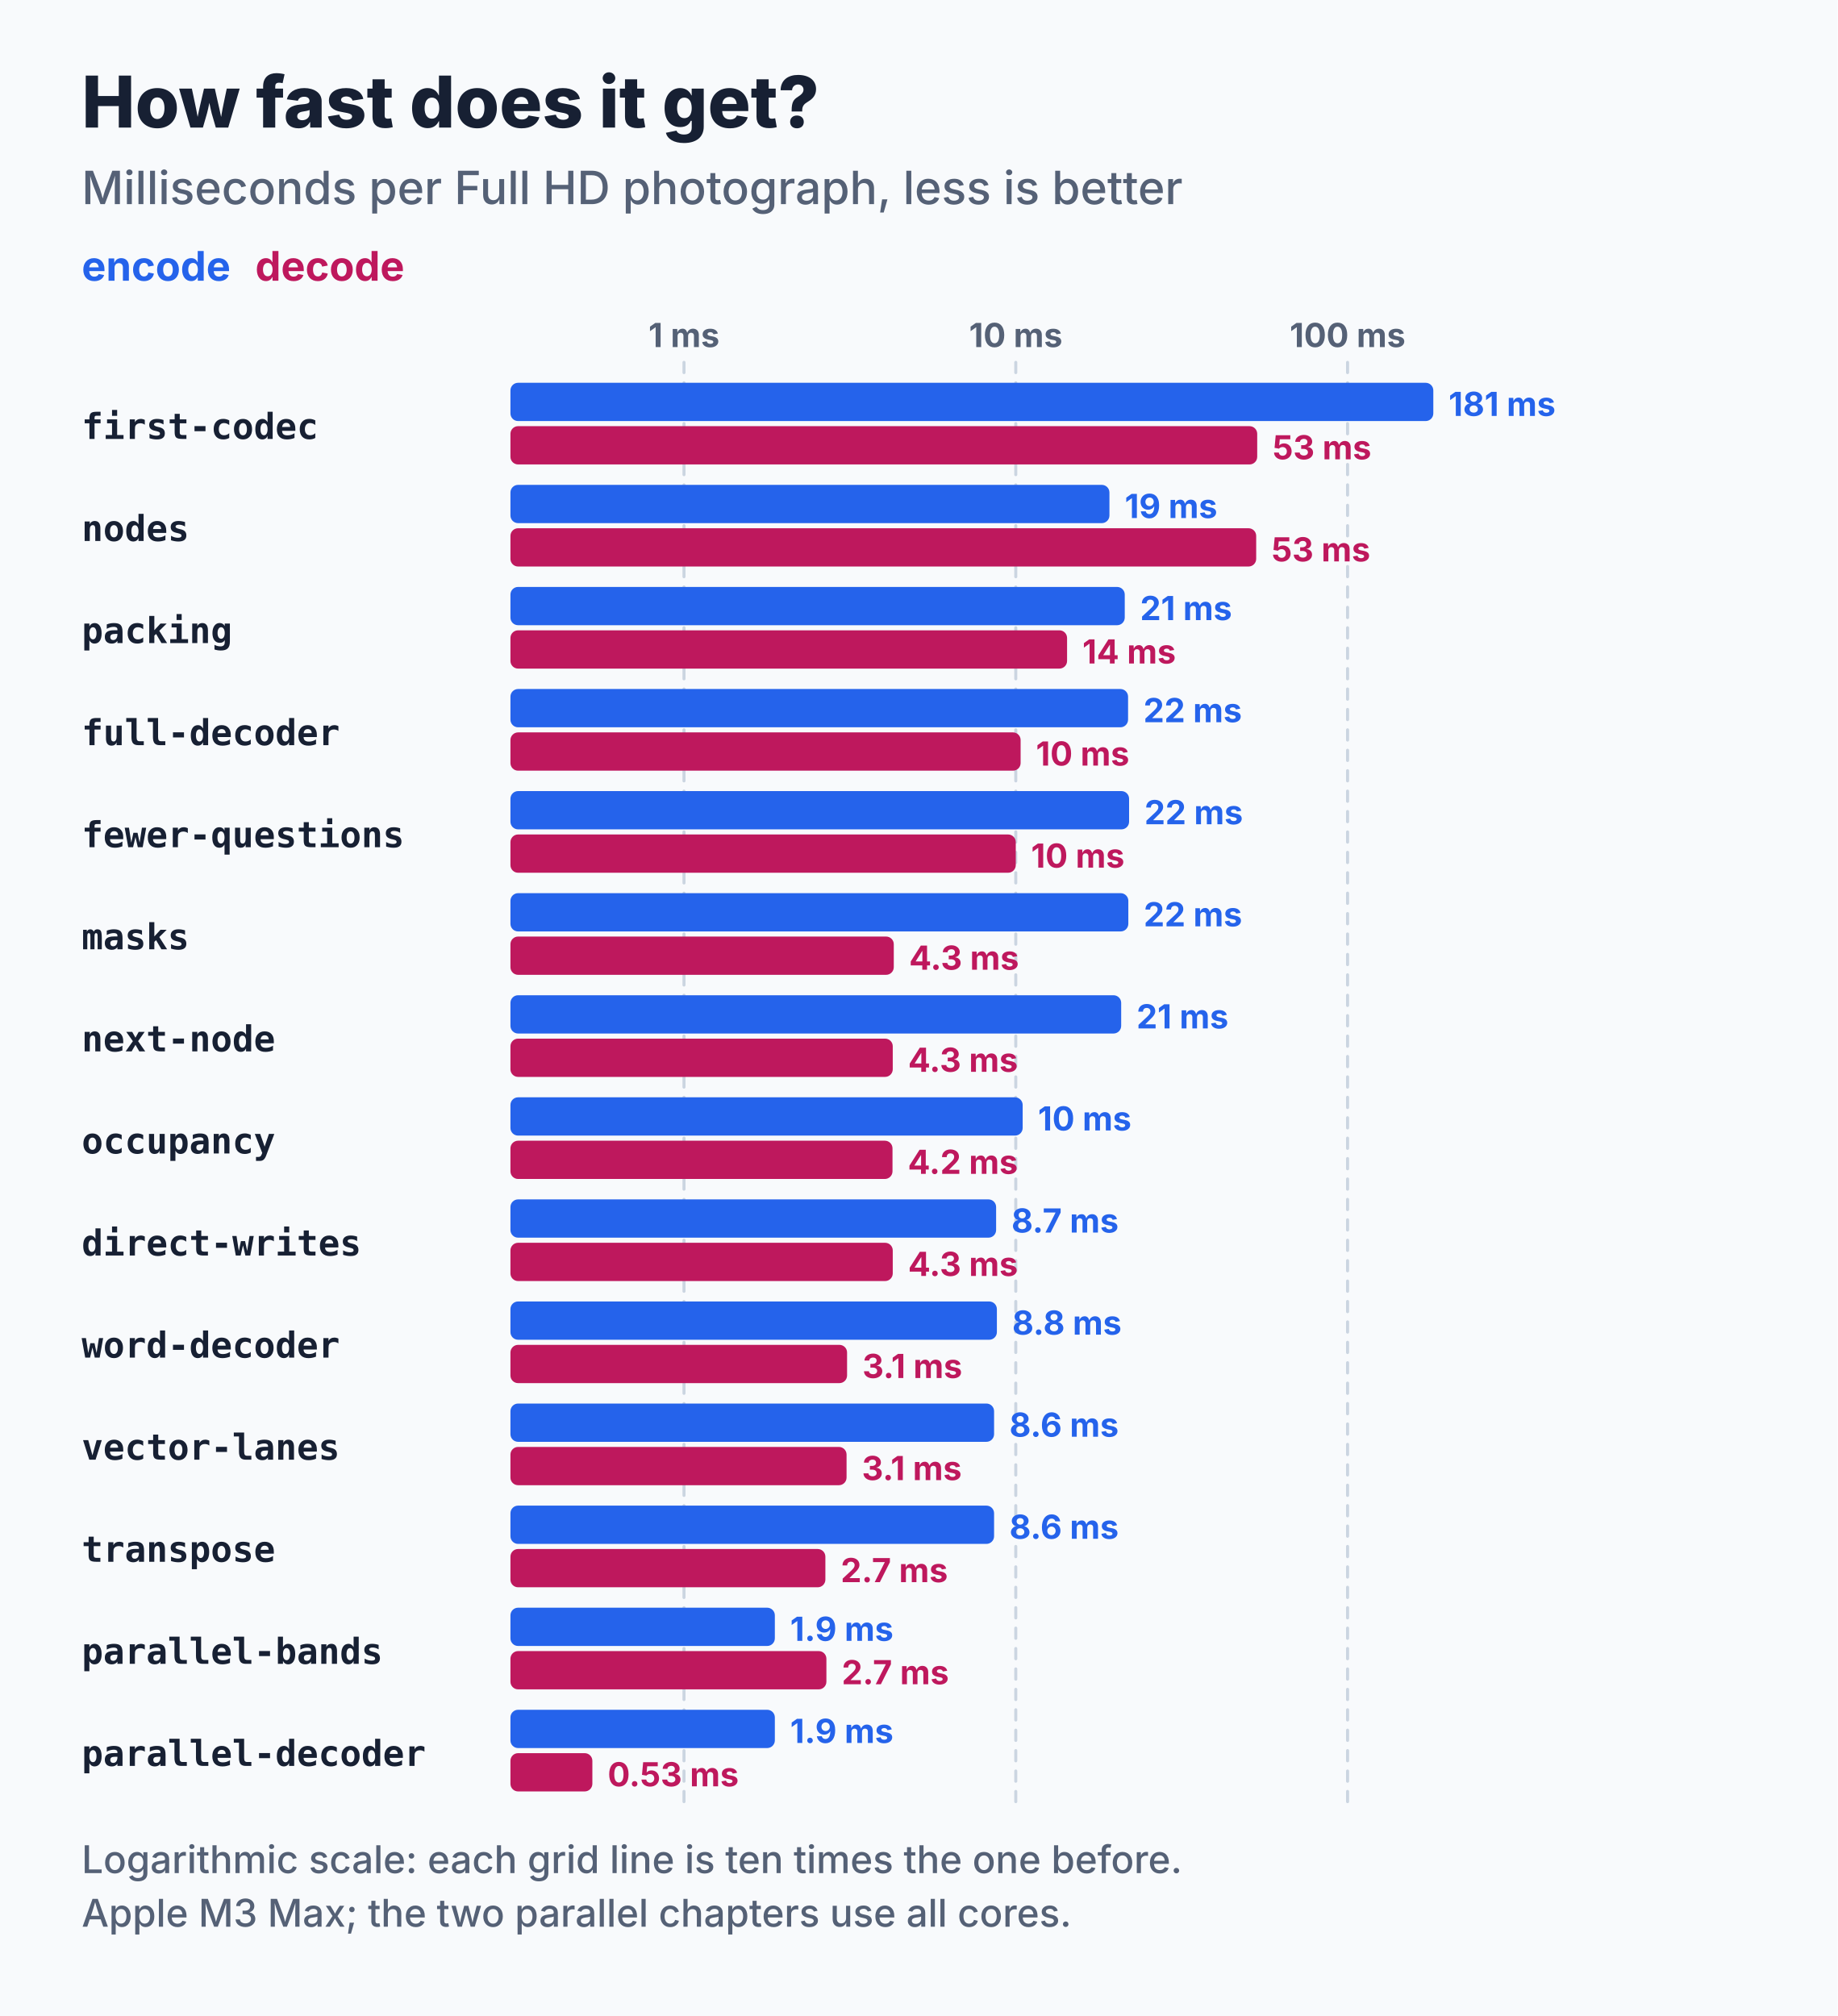
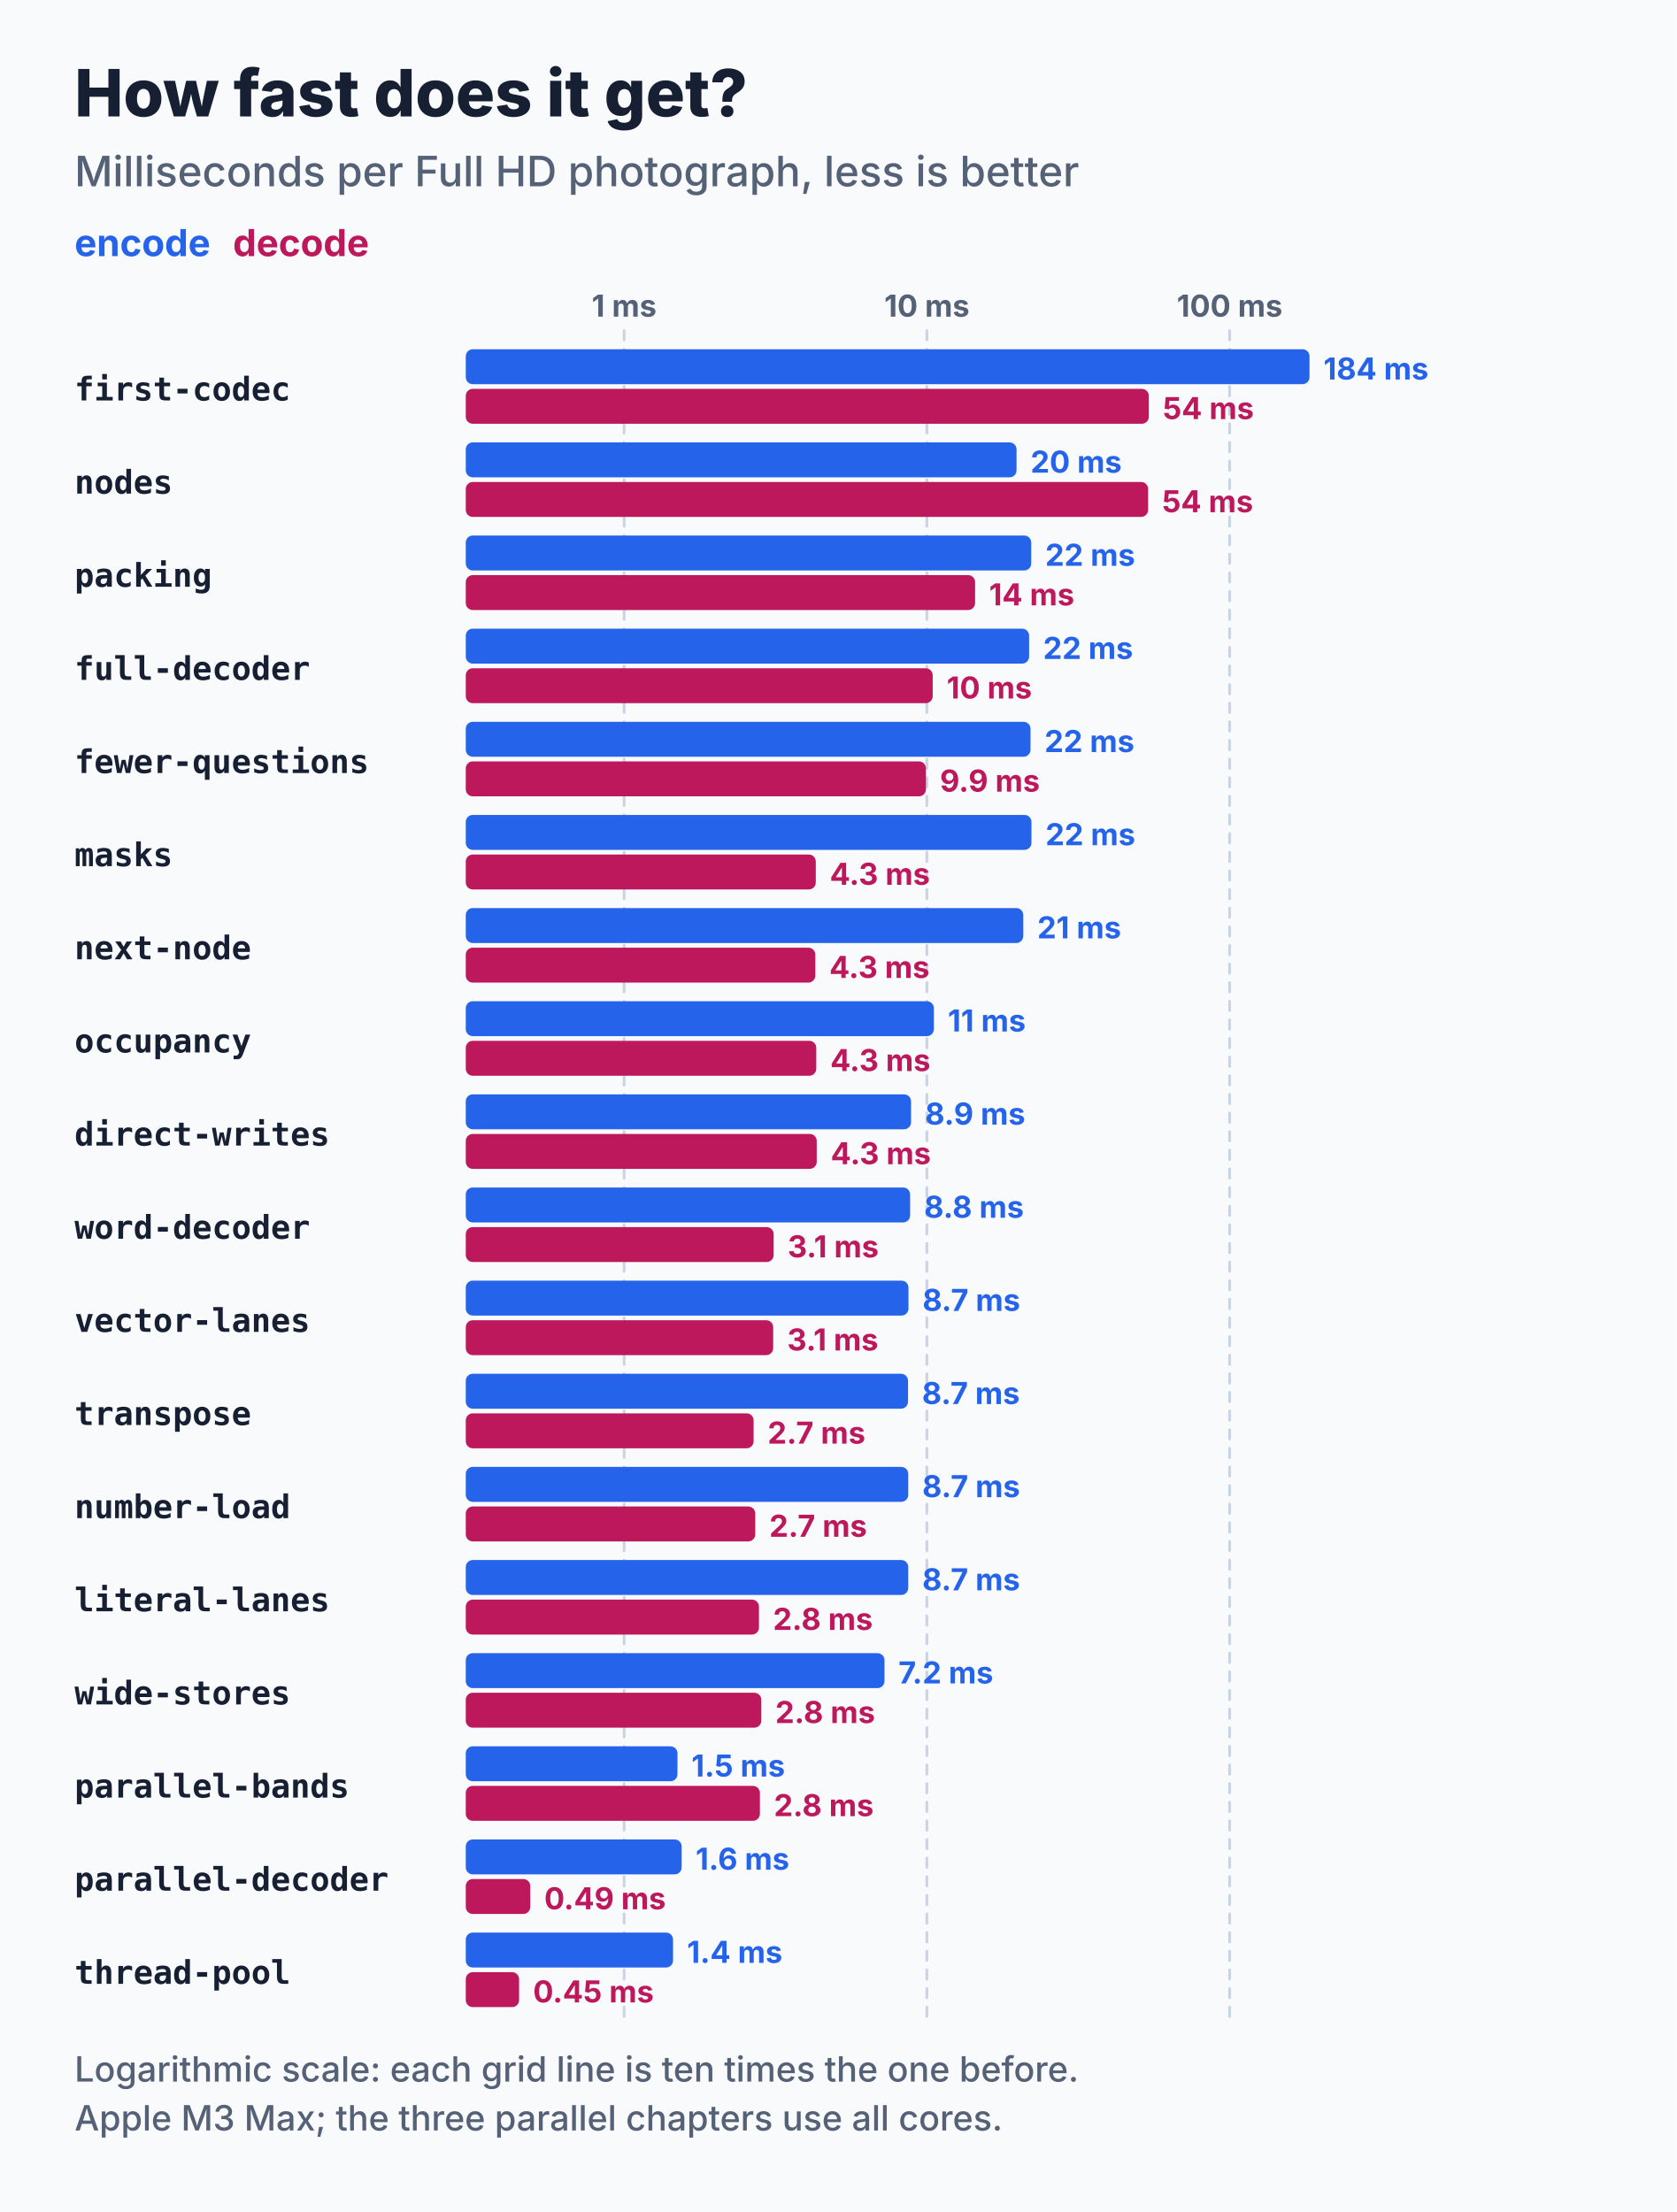
- <svg xmlns="http://www.w3.org/2000/svg" width="720" height="790" viewBox="0 0 720 790" role="img" aria-labelledby="figure-title figure-description">
+ <svg xmlns="http://www.w3.org/2000/svg" width="720" height="950" viewBox="0 0 720 950" role="img" aria-labelledby="figure-title figure-description">
  <defs>
    <marker id="arrow-blue" viewBox="0 0 10 10" refX="9" refY="5" markerWidth="7" markerHeight="7" orient="auto-start-reverse">
      <path d="M 0 0 L 10 5 L 0 10 z" fill="context-stroke" />
    </marker>
    <marker id="arrow-magenta" viewBox="0 0 10 10" refX="9" refY="5" markerWidth="7" markerHeight="7" orient="auto-start-reverse">
      <path d="M 0 0 L 10 5 L 0 10 z" fill="context-stroke" />
    </marker>
    <marker id="arrow-gold" viewBox="0 0 10 10" refX="9" refY="5" markerWidth="7" markerHeight="7" orient="auto-start-reverse">
      <path d="M 0 0 L 10 5 L 0 10 z" fill="context-stroke" />
    </marker>
    <filter id="card-shadow" x="-10%" y="-10%" width="120%" height="130%">
      <feDropShadow dx="0" dy="5" stdDeviation="7" flood-color="#172033" flood-opacity="0.10" />
    </filter>
  </defs>
-   <rect x="0.0" y="0.0" width="720.0" height="790.0" fill="#F8FAFC" stroke="none" />
+   <rect x="0.0" y="0.0" width="720.0" height="950.0" fill="#F8FAFC" stroke="none" />
  <text x="32.0" y="50.0" fill="#172033" font-size="28" font-weight="800" font-family="system-ui, -apple-system, sans-serif" text-anchor="start">How fast does it get?</text>
  <text x="32.0" y="80.0" fill="#556176" font-size="18" font-weight="500" font-family="system-ui, -apple-system, sans-serif" text-anchor="start">Milliseconds per Full HD photograph, less is better</text>
  <text x="32.0" y="110.0" fill="#2563EB" font-size="16" font-weight="700" font-family="system-ui, -apple-system, sans-serif" text-anchor="start">encode</text>
  <text x="100.0" y="110.0" fill="#BE185D" font-size="16" font-weight="700" font-family="system-ui, -apple-system, sans-serif" text-anchor="start">decode</text>
-   <line x1="268.0" y1="142.0" x2="268.0" y2="706.0" stroke="#CBD5E1" stroke-width="1.2" stroke-linecap="round" stroke-dasharray="4 4" />
+   <line x1="268.0" y1="142.0" x2="268.0" y2="866.0" stroke="#CBD5E1" stroke-width="1.2" stroke-linecap="round" stroke-dasharray="4 4" />
  <text x="268.0" y="136.0" fill="#556176" font-size="13" font-weight="650" font-family="system-ui, -apple-system, sans-serif" text-anchor="middle">1 ms</text>
-   <line x1="398.0" y1="142.0" x2="398.0" y2="706.0" stroke="#CBD5E1" stroke-width="1.2" stroke-linecap="round" stroke-dasharray="4 4" />
+   <line x1="398.0" y1="142.0" x2="398.0" y2="866.0" stroke="#CBD5E1" stroke-width="1.2" stroke-linecap="round" stroke-dasharray="4 4" />
  <text x="398.0" y="136.0" fill="#556176" font-size="13" font-weight="650" font-family="system-ui, -apple-system, sans-serif" text-anchor="middle">10 ms</text>
-   <line x1="528.0" y1="142.0" x2="528.0" y2="706.0" stroke="#CBD5E1" stroke-width="1.2" stroke-linecap="round" stroke-dasharray="4 4" />
+   <line x1="528.0" y1="142.0" x2="528.0" y2="866.0" stroke="#CBD5E1" stroke-width="1.2" stroke-linecap="round" stroke-dasharray="4 4" />
  <text x="528.0" y="136.0" fill="#556176" font-size="13" font-weight="650" font-family="system-ui, -apple-system, sans-serif" text-anchor="middle">100 ms</text>
  <text x="32.0" y="172.0" fill="#172033" font-size="14" font-weight="700" font-family="ui-monospace, SFMono-Regular, Menlo, monospace" text-anchor="start" xml-space="preserve">first-codec</text>
-   <rect x="200.0" y="150.0" width="361.6" height="15.0" rx="3.0" fill="#2563EB" stroke="none" />
-   <text x="567.6" y="163.0" fill="#2563EB" font-size="13" font-weight="700" font-family="system-ui, -apple-system, sans-serif" text-anchor="start">181 ms</text>
-   <rect x="200.0" y="167.0" width="292.6" height="15.0" rx="3.0" fill="#BE185D" stroke="none" />
-   <text x="498.6" y="180.0" fill="#BE185D" font-size="13" font-weight="700" font-family="system-ui, -apple-system, sans-serif" text-anchor="start">53 ms</text>
+   <rect x="200.0" y="150.0" width="362.3" height="15.0" rx="3.0" fill="#2563EB" stroke="none" />
+   <text x="568.3" y="163.0" fill="#2563EB" font-size="13" font-weight="700" font-family="system-ui, -apple-system, sans-serif" text-anchor="start">184 ms</text>
+   <rect x="200.0" y="167.0" width="293.3" height="15.0" rx="3.0" fill="#BE185D" stroke="none" />
+   <text x="499.3" y="180.0" fill="#BE185D" font-size="13" font-weight="700" font-family="system-ui, -apple-system, sans-serif" text-anchor="start">54 ms</text>
  <text x="32.0" y="212.0" fill="#172033" font-size="14" font-weight="700" font-family="ui-monospace, SFMono-Regular, Menlo, monospace" text-anchor="start" xml-space="preserve">nodes</text>
-   <rect x="200.0" y="190.0" width="234.7" height="15.0" rx="3.0" fill="#2563EB" stroke="none" />
-   <text x="440.7" y="203.0" fill="#2563EB" font-size="13" font-weight="700" font-family="system-ui, -apple-system, sans-serif" text-anchor="start">19 ms</text>
-   <rect x="200.0" y="207.0" width="292.2" height="15.0" rx="3.0" fill="#BE185D" stroke="none" />
-   <text x="498.2" y="220.0" fill="#BE185D" font-size="13" font-weight="700" font-family="system-ui, -apple-system, sans-serif" text-anchor="start">53 ms</text>
+   <rect x="200.0" y="190.0" width="236.5" height="15.0" rx="3.0" fill="#2563EB" stroke="none" />
+   <text x="442.5" y="203.0" fill="#2563EB" font-size="13" font-weight="700" font-family="system-ui, -apple-system, sans-serif" text-anchor="start">20 ms</text>
+   <rect x="200.0" y="207.0" width="293.0" height="15.0" rx="3.0" fill="#BE185D" stroke="none" />
+   <text x="499.0" y="220.0" fill="#BE185D" font-size="13" font-weight="700" font-family="system-ui, -apple-system, sans-serif" text-anchor="start">54 ms</text>
  <text x="32.0" y="252.0" fill="#172033" font-size="14" font-weight="700" font-family="ui-monospace, SFMono-Regular, Menlo, monospace" text-anchor="start" xml-space="preserve">packing</text>
-   <rect x="200.0" y="230.0" width="240.7" height="15.0" rx="3.0" fill="#2563EB" stroke="none" />
-   <text x="446.7" y="243.0" fill="#2563EB" font-size="13" font-weight="700" font-family="system-ui, -apple-system, sans-serif" text-anchor="start">21 ms</text>
-   <rect x="200.0" y="247.0" width="218.1" height="15.0" rx="3.0" fill="#BE185D" stroke="none" />
-   <text x="424.1" y="260.0" fill="#BE185D" font-size="13" font-weight="700" font-family="system-ui, -apple-system, sans-serif" text-anchor="start">14 ms</text>
+   <rect x="200.0" y="230.0" width="242.8" height="15.0" rx="3.0" fill="#2563EB" stroke="none" />
+   <text x="448.8" y="243.0" fill="#2563EB" font-size="13" font-weight="700" font-family="system-ui, -apple-system, sans-serif" text-anchor="start">22 ms</text>
+   <rect x="200.0" y="247.0" width="218.7" height="15.0" rx="3.0" fill="#BE185D" stroke="none" />
+   <text x="424.7" y="260.0" fill="#BE185D" font-size="13" font-weight="700" font-family="system-ui, -apple-system, sans-serif" text-anchor="start">14 ms</text>
  <text x="32.0" y="292.0" fill="#172033" font-size="14" font-weight="700" font-family="ui-monospace, SFMono-Regular, Menlo, monospace" text-anchor="start" xml-space="preserve">full-decoder</text>
-   <rect x="200.0" y="270.0" width="242.0" height="15.0" rx="3.0" fill="#2563EB" stroke="none" />
-   <text x="448.0" y="283.0" fill="#2563EB" font-size="13" font-weight="700" font-family="system-ui, -apple-system, sans-serif" text-anchor="start">22 ms</text>
-   <rect x="200.0" y="287.0" width="199.9" height="15.0" rx="3.0" fill="#BE185D" stroke="none" />
-   <text x="405.9" y="300.0" fill="#BE185D" font-size="13" font-weight="700" font-family="system-ui, -apple-system, sans-serif" text-anchor="start">10 ms</text>
+   <rect x="200.0" y="270.0" width="241.9" height="15.0" rx="3.0" fill="#2563EB" stroke="none" />
+   <text x="447.9" y="283.0" fill="#2563EB" font-size="13" font-weight="700" font-family="system-ui, -apple-system, sans-serif" text-anchor="start">22 ms</text>
+   <rect x="200.0" y="287.0" width="200.5" height="15.0" rx="3.0" fill="#BE185D" stroke="none" />
+   <text x="406.5" y="300.0" fill="#BE185D" font-size="13" font-weight="700" font-family="system-ui, -apple-system, sans-serif" text-anchor="start">10 ms</text>
  <text x="32.0" y="332.0" fill="#172033" font-size="14" font-weight="700" font-family="ui-monospace, SFMono-Regular, Menlo, monospace" text-anchor="start" xml-space="preserve">fewer-questions</text>
-   <rect x="200.0" y="310.0" width="242.4" height="15.0" rx="3.0" fill="#2563EB" stroke="none" />
-   <text x="448.4" y="323.0" fill="#2563EB" font-size="13" font-weight="700" font-family="system-ui, -apple-system, sans-serif" text-anchor="start">22 ms</text>
-   <rect x="200.0" y="327.0" width="198.0" height="15.0" rx="3.0" fill="#BE185D" stroke="none" />
-   <text x="404.0" y="340.0" fill="#BE185D" font-size="13" font-weight="700" font-family="system-ui, -apple-system, sans-serif" text-anchor="start">10 ms</text>
+   <rect x="200.0" y="310.0" width="242.5" height="15.0" rx="3.0" fill="#2563EB" stroke="none" />
+   <text x="448.5" y="323.0" fill="#2563EB" font-size="13" font-weight="700" font-family="system-ui, -apple-system, sans-serif" text-anchor="start">22 ms</text>
+   <rect x="200.0" y="327.0" width="197.6" height="15.0" rx="3.0" fill="#BE185D" stroke="none" />
+   <text x="403.6" y="340.0" fill="#BE185D" font-size="13" font-weight="700" font-family="system-ui, -apple-system, sans-serif" text-anchor="start">9.9 ms</text>
  <text x="32.0" y="372.0" fill="#172033" font-size="14" font-weight="700" font-family="ui-monospace, SFMono-Regular, Menlo, monospace" text-anchor="start" xml-space="preserve">masks</text>
-   <rect x="200.0" y="350.0" width="242.1" height="15.0" rx="3.0" fill="#2563EB" stroke="none" />
-   <text x="448.1" y="363.0" fill="#2563EB" font-size="13" font-weight="700" font-family="system-ui, -apple-system, sans-serif" text-anchor="start">22 ms</text>
-   <rect x="200.0" y="367.0" width="150.2" height="15.0" rx="3.0" fill="#BE185D" stroke="none" />
-   <text x="356.2" y="380.0" fill="#BE185D" font-size="13" font-weight="700" font-family="system-ui, -apple-system, sans-serif" text-anchor="start">4.3 ms</text>
+   <rect x="200.0" y="350.0" width="242.9" height="15.0" rx="3.0" fill="#2563EB" stroke="none" />
+   <text x="448.9" y="363.0" fill="#2563EB" font-size="13" font-weight="700" font-family="system-ui, -apple-system, sans-serif" text-anchor="start">22 ms</text>
+   <rect x="200.0" y="367.0" width="150.3" height="15.0" rx="3.0" fill="#BE185D" stroke="none" />
+   <text x="356.3" y="380.0" fill="#BE185D" font-size="13" font-weight="700" font-family="system-ui, -apple-system, sans-serif" text-anchor="start">4.3 ms</text>
  <text x="32.0" y="412.0" fill="#172033" font-size="14" font-weight="700" font-family="ui-monospace, SFMono-Regular, Menlo, monospace" text-anchor="start" xml-space="preserve">next-node</text>
-   <rect x="200.0" y="390.0" width="239.3" height="15.0" rx="3.0" fill="#2563EB" stroke="none" />
-   <text x="445.3" y="403.0" fill="#2563EB" font-size="13" font-weight="700" font-family="system-ui, -apple-system, sans-serif" text-anchor="start">21 ms</text>
-   <rect x="200.0" y="407.0" width="149.8" height="15.0" rx="3.0" fill="#BE185D" stroke="none" />
-   <text x="355.8" y="420.0" fill="#BE185D" font-size="13" font-weight="700" font-family="system-ui, -apple-system, sans-serif" text-anchor="start">4.3 ms</text>
+   <rect x="200.0" y="390.0" width="239.4" height="15.0" rx="3.0" fill="#2563EB" stroke="none" />
+   <text x="445.4" y="403.0" fill="#2563EB" font-size="13" font-weight="700" font-family="system-ui, -apple-system, sans-serif" text-anchor="start">21 ms</text>
+   <rect x="200.0" y="407.0" width="150.1" height="15.0" rx="3.0" fill="#BE185D" stroke="none" />
+   <text x="356.1" y="420.0" fill="#BE185D" font-size="13" font-weight="700" font-family="system-ui, -apple-system, sans-serif" text-anchor="start">4.3 ms</text>
  <text x="32.0" y="452.0" fill="#172033" font-size="14" font-weight="700" font-family="ui-monospace, SFMono-Regular, Menlo, monospace" text-anchor="start" xml-space="preserve">occupancy</text>
-   <rect x="200.0" y="430.0" width="200.7" height="15.0" rx="3.0" fill="#2563EB" stroke="none" />
-   <text x="406.7" y="443.0" fill="#2563EB" font-size="13" font-weight="700" font-family="system-ui, -apple-system, sans-serif" text-anchor="start">10 ms</text>
-   <rect x="200.0" y="447.0" width="149.7" height="15.0" rx="3.0" fill="#BE185D" stroke="none" />
-   <text x="355.7" y="460.0" fill="#BE185D" font-size="13" font-weight="700" font-family="system-ui, -apple-system, sans-serif" text-anchor="start">4.2 ms</text>
+   <rect x="200.0" y="430.0" width="201.0" height="15.0" rx="3.0" fill="#2563EB" stroke="none" />
+   <text x="407.0" y="443.0" fill="#2563EB" font-size="13" font-weight="700" font-family="system-ui, -apple-system, sans-serif" text-anchor="start">11 ms</text>
+   <rect x="200.0" y="447.0" width="150.5" height="15.0" rx="3.0" fill="#BE185D" stroke="none" />
+   <text x="356.5" y="460.0" fill="#BE185D" font-size="13" font-weight="700" font-family="system-ui, -apple-system, sans-serif" text-anchor="start">4.3 ms</text>
  <text x="32.0" y="492.0" fill="#172033" font-size="14" font-weight="700" font-family="ui-monospace, SFMono-Regular, Menlo, monospace" text-anchor="start" xml-space="preserve">direct-writes</text>
-   <rect x="200.0" y="470.0" width="190.3" height="15.0" rx="3.0" fill="#2563EB" stroke="none" />
-   <text x="396.3" y="483.0" fill="#2563EB" font-size="13" font-weight="700" font-family="system-ui, -apple-system, sans-serif" text-anchor="start">8.7 ms</text>
-   <rect x="200.0" y="487.0" width="149.8" height="15.0" rx="3.0" fill="#BE185D" stroke="none" />
-   <text x="355.8" y="500.0" fill="#BE185D" font-size="13" font-weight="700" font-family="system-ui, -apple-system, sans-serif" text-anchor="start">4.3 ms</text>
+   <rect x="200.0" y="470.0" width="191.2" height="15.0" rx="3.0" fill="#2563EB" stroke="none" />
+   <text x="397.2" y="483.0" fill="#2563EB" font-size="13" font-weight="700" font-family="system-ui, -apple-system, sans-serif" text-anchor="start">8.9 ms</text>
+   <rect x="200.0" y="487.0" width="150.7" height="15.0" rx="3.0" fill="#BE185D" stroke="none" />
+   <text x="356.7" y="500.0" fill="#BE185D" font-size="13" font-weight="700" font-family="system-ui, -apple-system, sans-serif" text-anchor="start">4.3 ms</text>
  <text x="32.0" y="532.0" fill="#172033" font-size="14" font-weight="700" font-family="ui-monospace, SFMono-Regular, Menlo, monospace" text-anchor="start" xml-space="preserve">word-decoder</text>
-   <rect x="200.0" y="510.0" width="190.6" height="15.0" rx="3.0" fill="#2563EB" stroke="none" />
-   <text x="396.6" y="523.0" fill="#2563EB" font-size="13" font-weight="700" font-family="system-ui, -apple-system, sans-serif" text-anchor="start">8.8 ms</text>
-   <rect x="200.0" y="527.0" width="131.9" height="15.0" rx="3.0" fill="#BE185D" stroke="none" />
-   <text x="337.9" y="540.0" fill="#BE185D" font-size="13" font-weight="700" font-family="system-ui, -apple-system, sans-serif" text-anchor="start">3.1 ms</text>
+   <rect x="200.0" y="510.0" width="190.8" height="15.0" rx="3.0" fill="#2563EB" stroke="none" />
+   <text x="396.8" y="523.0" fill="#2563EB" font-size="13" font-weight="700" font-family="system-ui, -apple-system, sans-serif" text-anchor="start">8.8 ms</text>
+   <rect x="200.0" y="527.0" width="132.2" height="15.0" rx="3.0" fill="#BE185D" stroke="none" />
+   <text x="338.2" y="540.0" fill="#BE185D" font-size="13" font-weight="700" font-family="system-ui, -apple-system, sans-serif" text-anchor="start">3.1 ms</text>
  <text x="32.0" y="572.0" fill="#172033" font-size="14" font-weight="700" font-family="ui-monospace, SFMono-Regular, Menlo, monospace" text-anchor="start" xml-space="preserve">vector-lanes</text>
-   <rect x="200.0" y="550.0" width="189.5" height="15.0" rx="3.0" fill="#2563EB" stroke="none" />
-   <text x="395.5" y="563.0" fill="#2563EB" font-size="13" font-weight="700" font-family="system-ui, -apple-system, sans-serif" text-anchor="start">8.6 ms</text>
-   <rect x="200.0" y="567.0" width="131.7" height="15.0" rx="3.0" fill="#BE185D" stroke="none" />
-   <text x="337.7" y="580.0" fill="#BE185D" font-size="13" font-weight="700" font-family="system-ui, -apple-system, sans-serif" text-anchor="start">3.1 ms</text>
+   <rect x="200.0" y="550.0" width="190.1" height="15.0" rx="3.0" fill="#2563EB" stroke="none" />
+   <text x="396.1" y="563.0" fill="#2563EB" font-size="13" font-weight="700" font-family="system-ui, -apple-system, sans-serif" text-anchor="start">8.7 ms</text>
+   <rect x="200.0" y="567.0" width="132.0" height="15.0" rx="3.0" fill="#BE185D" stroke="none" />
+   <text x="338.0" y="580.0" fill="#BE185D" font-size="13" font-weight="700" font-family="system-ui, -apple-system, sans-serif" text-anchor="start">3.1 ms</text>
  <text x="32.0" y="612.0" fill="#172033" font-size="14" font-weight="700" font-family="ui-monospace, SFMono-Regular, Menlo, monospace" text-anchor="start" xml-space="preserve">transpose</text>
-   <rect x="200.0" y="590.0" width="189.5" height="15.0" rx="3.0" fill="#2563EB" stroke="none" />
-   <text x="395.5" y="603.0" fill="#2563EB" font-size="13" font-weight="700" font-family="system-ui, -apple-system, sans-serif" text-anchor="start">8.6 ms</text>
-   <rect x="200.0" y="607.0" width="123.4" height="15.0" rx="3.0" fill="#BE185D" stroke="none" />
-   <text x="329.4" y="620.0" fill="#BE185D" font-size="13" font-weight="700" font-family="system-ui, -apple-system, sans-serif" text-anchor="start">2.7 ms</text>
-   <text x="32.0" y="652.0" fill="#172033" font-size="14" font-weight="700" font-family="ui-monospace, SFMono-Regular, Menlo, monospace" text-anchor="start" xml-space="preserve">parallel-bands</text>
-   <rect x="200.0" y="630.0" width="103.6" height="15.0" rx="3.0" fill="#2563EB" stroke="none" />
-   <text x="309.6" y="643.0" fill="#2563EB" font-size="13" font-weight="700" font-family="system-ui, -apple-system, sans-serif" text-anchor="start">1.9 ms</text>
-   <rect x="200.0" y="647.0" width="123.8" height="15.0" rx="3.0" fill="#BE185D" stroke="none" />
-   <text x="329.8" y="660.0" fill="#BE185D" font-size="13" font-weight="700" font-family="system-ui, -apple-system, sans-serif" text-anchor="start">2.7 ms</text>
-   <text x="32.0" y="692.0" fill="#172033" font-size="14" font-weight="700" font-family="ui-monospace, SFMono-Regular, Menlo, monospace" text-anchor="start" xml-space="preserve">parallel-decoder</text>
-   <rect x="200.0" y="670.0" width="103.6" height="15.0" rx="3.0" fill="#2563EB" stroke="none" />
-   <text x="309.6" y="683.0" fill="#2563EB" font-size="13" font-weight="700" font-family="system-ui, -apple-system, sans-serif" text-anchor="start">1.9 ms</text>
-   <rect x="200.0" y="687.0" width="32.1" height="15.0" rx="3.0" fill="#BE185D" stroke="none" />
-   <text x="238.1" y="700.0" fill="#BE185D" font-size="13" font-weight="700" font-family="system-ui, -apple-system, sans-serif" text-anchor="start">0.53 ms</text>
-   <text x="32.0" y="734.0" fill="#556176" font-size="15" font-weight="500" font-family="system-ui, -apple-system, sans-serif" text-anchor="start">Logarithmic scale: each grid line is ten times the one before.</text>
-   <text x="32.0" y="755.0" fill="#556176" font-size="15" font-weight="500" font-family="system-ui, -apple-system, sans-serif" text-anchor="start">Apple M3 Max; the two parallel chapters use all cores.</text>
+   <rect x="200.0" y="590.0" width="189.9" height="15.0" rx="3.0" fill="#2563EB" stroke="none" />
+   <text x="395.9" y="603.0" fill="#2563EB" font-size="13" font-weight="700" font-family="system-ui, -apple-system, sans-serif" text-anchor="start">8.7 ms</text>
+   <rect x="200.0" y="607.0" width="123.6" height="15.0" rx="3.0" fill="#BE185D" stroke="none" />
+   <text x="329.6" y="620.0" fill="#BE185D" font-size="13" font-weight="700" font-family="system-ui, -apple-system, sans-serif" text-anchor="start">2.7 ms</text>
+   <text x="32.0" y="652.0" fill="#172033" font-size="14" font-weight="700" font-family="ui-monospace, SFMono-Regular, Menlo, monospace" text-anchor="start" xml-space="preserve">number-load</text>
+   <rect x="200.0" y="630.0" width="190.0" height="15.0" rx="3.0" fill="#2563EB" stroke="none" />
+   <text x="396.0" y="643.0" fill="#2563EB" font-size="13" font-weight="700" font-family="system-ui, -apple-system, sans-serif" text-anchor="start">8.7 ms</text>
+   <rect x="200.0" y="647.0" width="124.3" height="15.0" rx="3.0" fill="#BE185D" stroke="none" />
+   <text x="330.3" y="660.0" fill="#BE185D" font-size="13" font-weight="700" font-family="system-ui, -apple-system, sans-serif" text-anchor="start">2.7 ms</text>
+   <text x="32.0" y="692.0" fill="#172033" font-size="14" font-weight="700" font-family="ui-monospace, SFMono-Regular, Menlo, monospace" text-anchor="start" xml-space="preserve">literal-lanes</text>
+   <rect x="200.0" y="670.0" width="190.0" height="15.0" rx="3.0" fill="#2563EB" stroke="none" />
+   <text x="396.0" y="683.0" fill="#2563EB" font-size="13" font-weight="700" font-family="system-ui, -apple-system, sans-serif" text-anchor="start">8.7 ms</text>
+   <rect x="200.0" y="687.0" width="125.9" height="15.0" rx="3.0" fill="#BE185D" stroke="none" />
+   <text x="331.9" y="700.0" fill="#BE185D" font-size="13" font-weight="700" font-family="system-ui, -apple-system, sans-serif" text-anchor="start">2.8 ms</text>
+   <text x="32.0" y="732.0" fill="#172033" font-size="14" font-weight="700" font-family="ui-monospace, SFMono-Regular, Menlo, monospace" text-anchor="start" xml-space="preserve">wide-stores</text>
+   <rect x="200.0" y="710.0" width="179.8" height="15.0" rx="3.0" fill="#2563EB" stroke="none" />
+   <text x="385.8" y="723.0" fill="#2563EB" font-size="13" font-weight="700" font-family="system-ui, -apple-system, sans-serif" text-anchor="start">7.2 ms</text>
+   <rect x="200.0" y="727.0" width="126.9" height="15.0" rx="3.0" fill="#BE185D" stroke="none" />
+   <text x="332.9" y="740.0" fill="#BE185D" font-size="13" font-weight="700" font-family="system-ui, -apple-system, sans-serif" text-anchor="start">2.8 ms</text>
+   <text x="32.0" y="772.0" fill="#172033" font-size="14" font-weight="700" font-family="ui-monospace, SFMono-Regular, Menlo, monospace" text-anchor="start" xml-space="preserve">parallel-bands</text>
+   <rect x="200.0" y="750.0" width="90.9" height="15.0" rx="3.0" fill="#2563EB" stroke="none" />
+   <text x="296.9" y="763.0" fill="#2563EB" font-size="13" font-weight="700" font-family="system-ui, -apple-system, sans-serif" text-anchor="start">1.5 ms</text>
+   <rect x="200.0" y="767.0" width="126.3" height="15.0" rx="3.0" fill="#BE185D" stroke="none" />
+   <text x="332.3" y="780.0" fill="#BE185D" font-size="13" font-weight="700" font-family="system-ui, -apple-system, sans-serif" text-anchor="start">2.8 ms</text>
+   <text x="32.0" y="812.0" fill="#172033" font-size="14" font-weight="700" font-family="ui-monospace, SFMono-Regular, Menlo, monospace" text-anchor="start" xml-space="preserve">parallel-decoder</text>
+   <rect x="200.0" y="790.0" width="92.7" height="15.0" rx="3.0" fill="#2563EB" stroke="none" />
+   <text x="298.7" y="803.0" fill="#2563EB" font-size="13" font-weight="700" font-family="system-ui, -apple-system, sans-serif" text-anchor="start">1.6 ms</text>
+   <rect x="200.0" y="807.0" width="27.7" height="15.0" rx="3.0" fill="#BE185D" stroke="none" />
+   <text x="233.7" y="820.0" fill="#BE185D" font-size="13" font-weight="700" font-family="system-ui, -apple-system, sans-serif" text-anchor="start">0.49 ms</text>
+   <text x="32.0" y="852.0" fill="#172033" font-size="14" font-weight="700" font-family="ui-monospace, SFMono-Regular, Menlo, monospace" text-anchor="start" xml-space="preserve">thread-pool</text>
+   <rect x="200.0" y="830.0" width="89.0" height="15.0" rx="3.0" fill="#2563EB" stroke="none" />
+   <text x="295.0" y="843.0" fill="#2563EB" font-size="13" font-weight="700" font-family="system-ui, -apple-system, sans-serif" text-anchor="start">1.4 ms</text>
+   <rect x="200.0" y="847.0" width="22.9" height="15.0" rx="3.0" fill="#BE185D" stroke="none" />
+   <text x="228.9" y="860.0" fill="#BE185D" font-size="13" font-weight="700" font-family="system-ui, -apple-system, sans-serif" text-anchor="start">0.45 ms</text>
+   <text x="32.0" y="894.0" fill="#556176" font-size="15" font-weight="500" font-family="system-ui, -apple-system, sans-serif" text-anchor="start">Logarithmic scale: each grid line is ten times the one before.</text>
+   <text x="32.0" y="915.0" fill="#556176" font-size="15" font-weight="500" font-family="system-ui, -apple-system, sans-serif" text-anchor="start">Apple M3 Max; the three parallel chapters use all cores.</text>
</svg>
